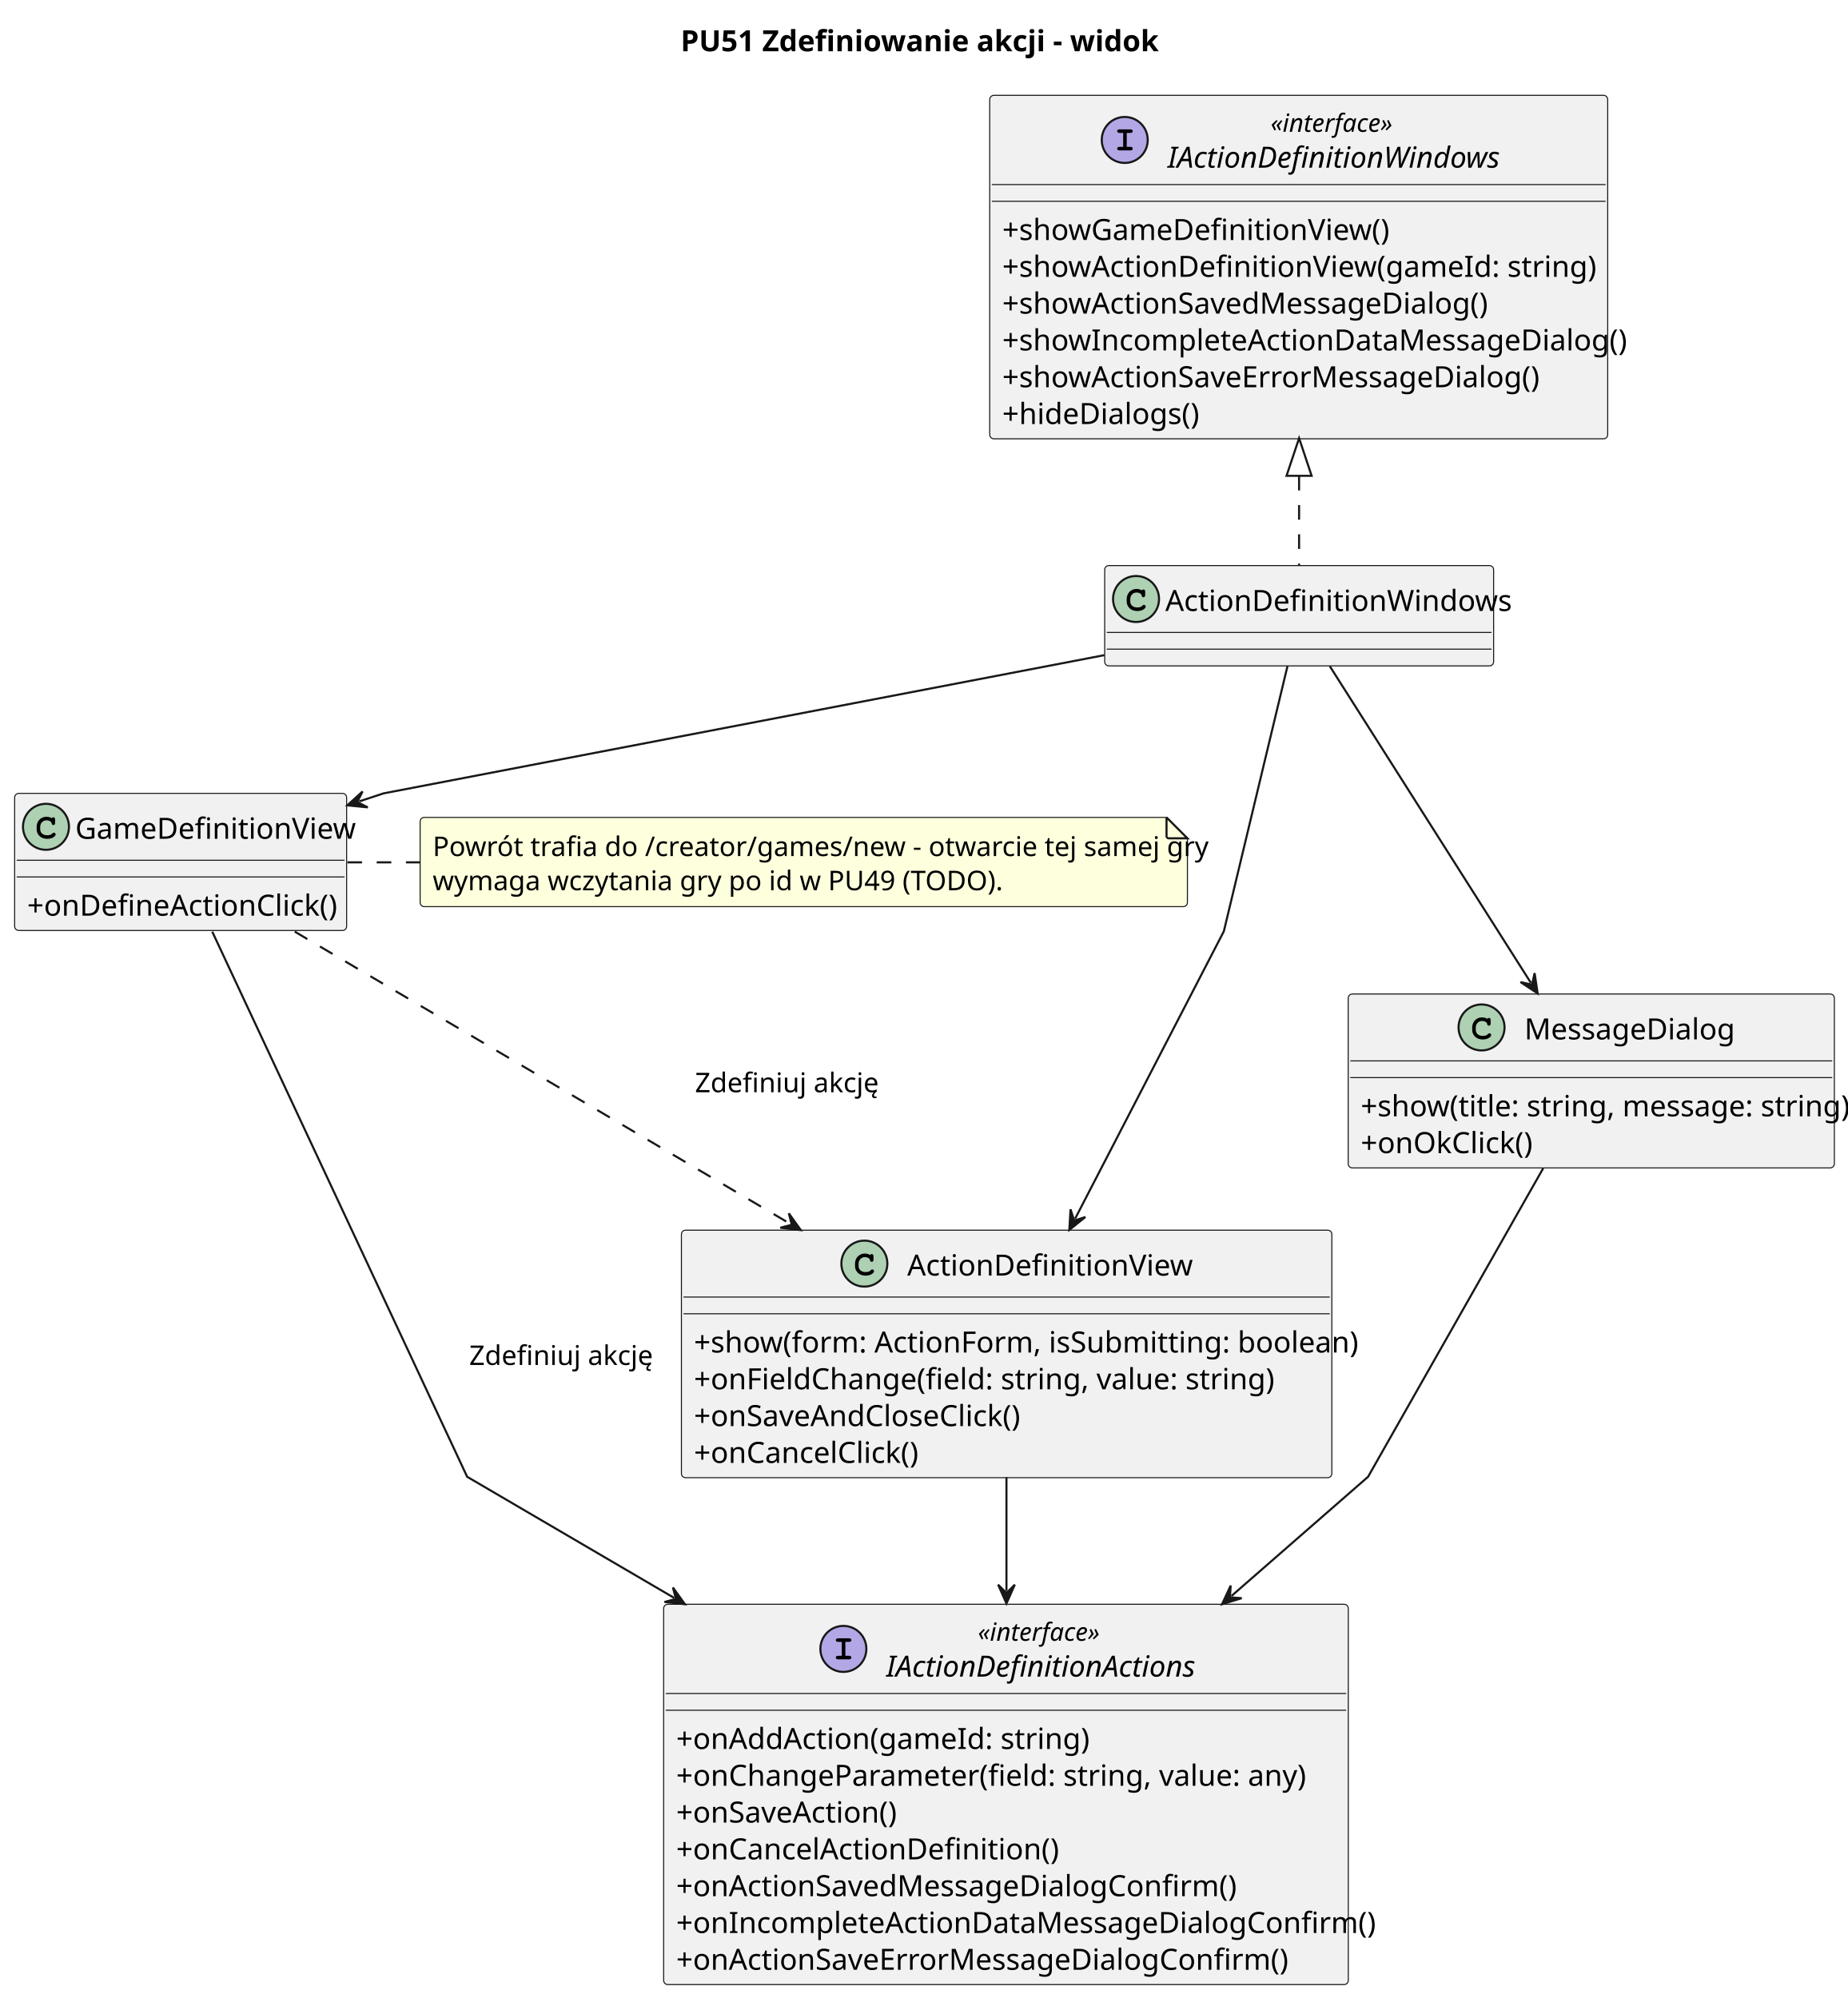
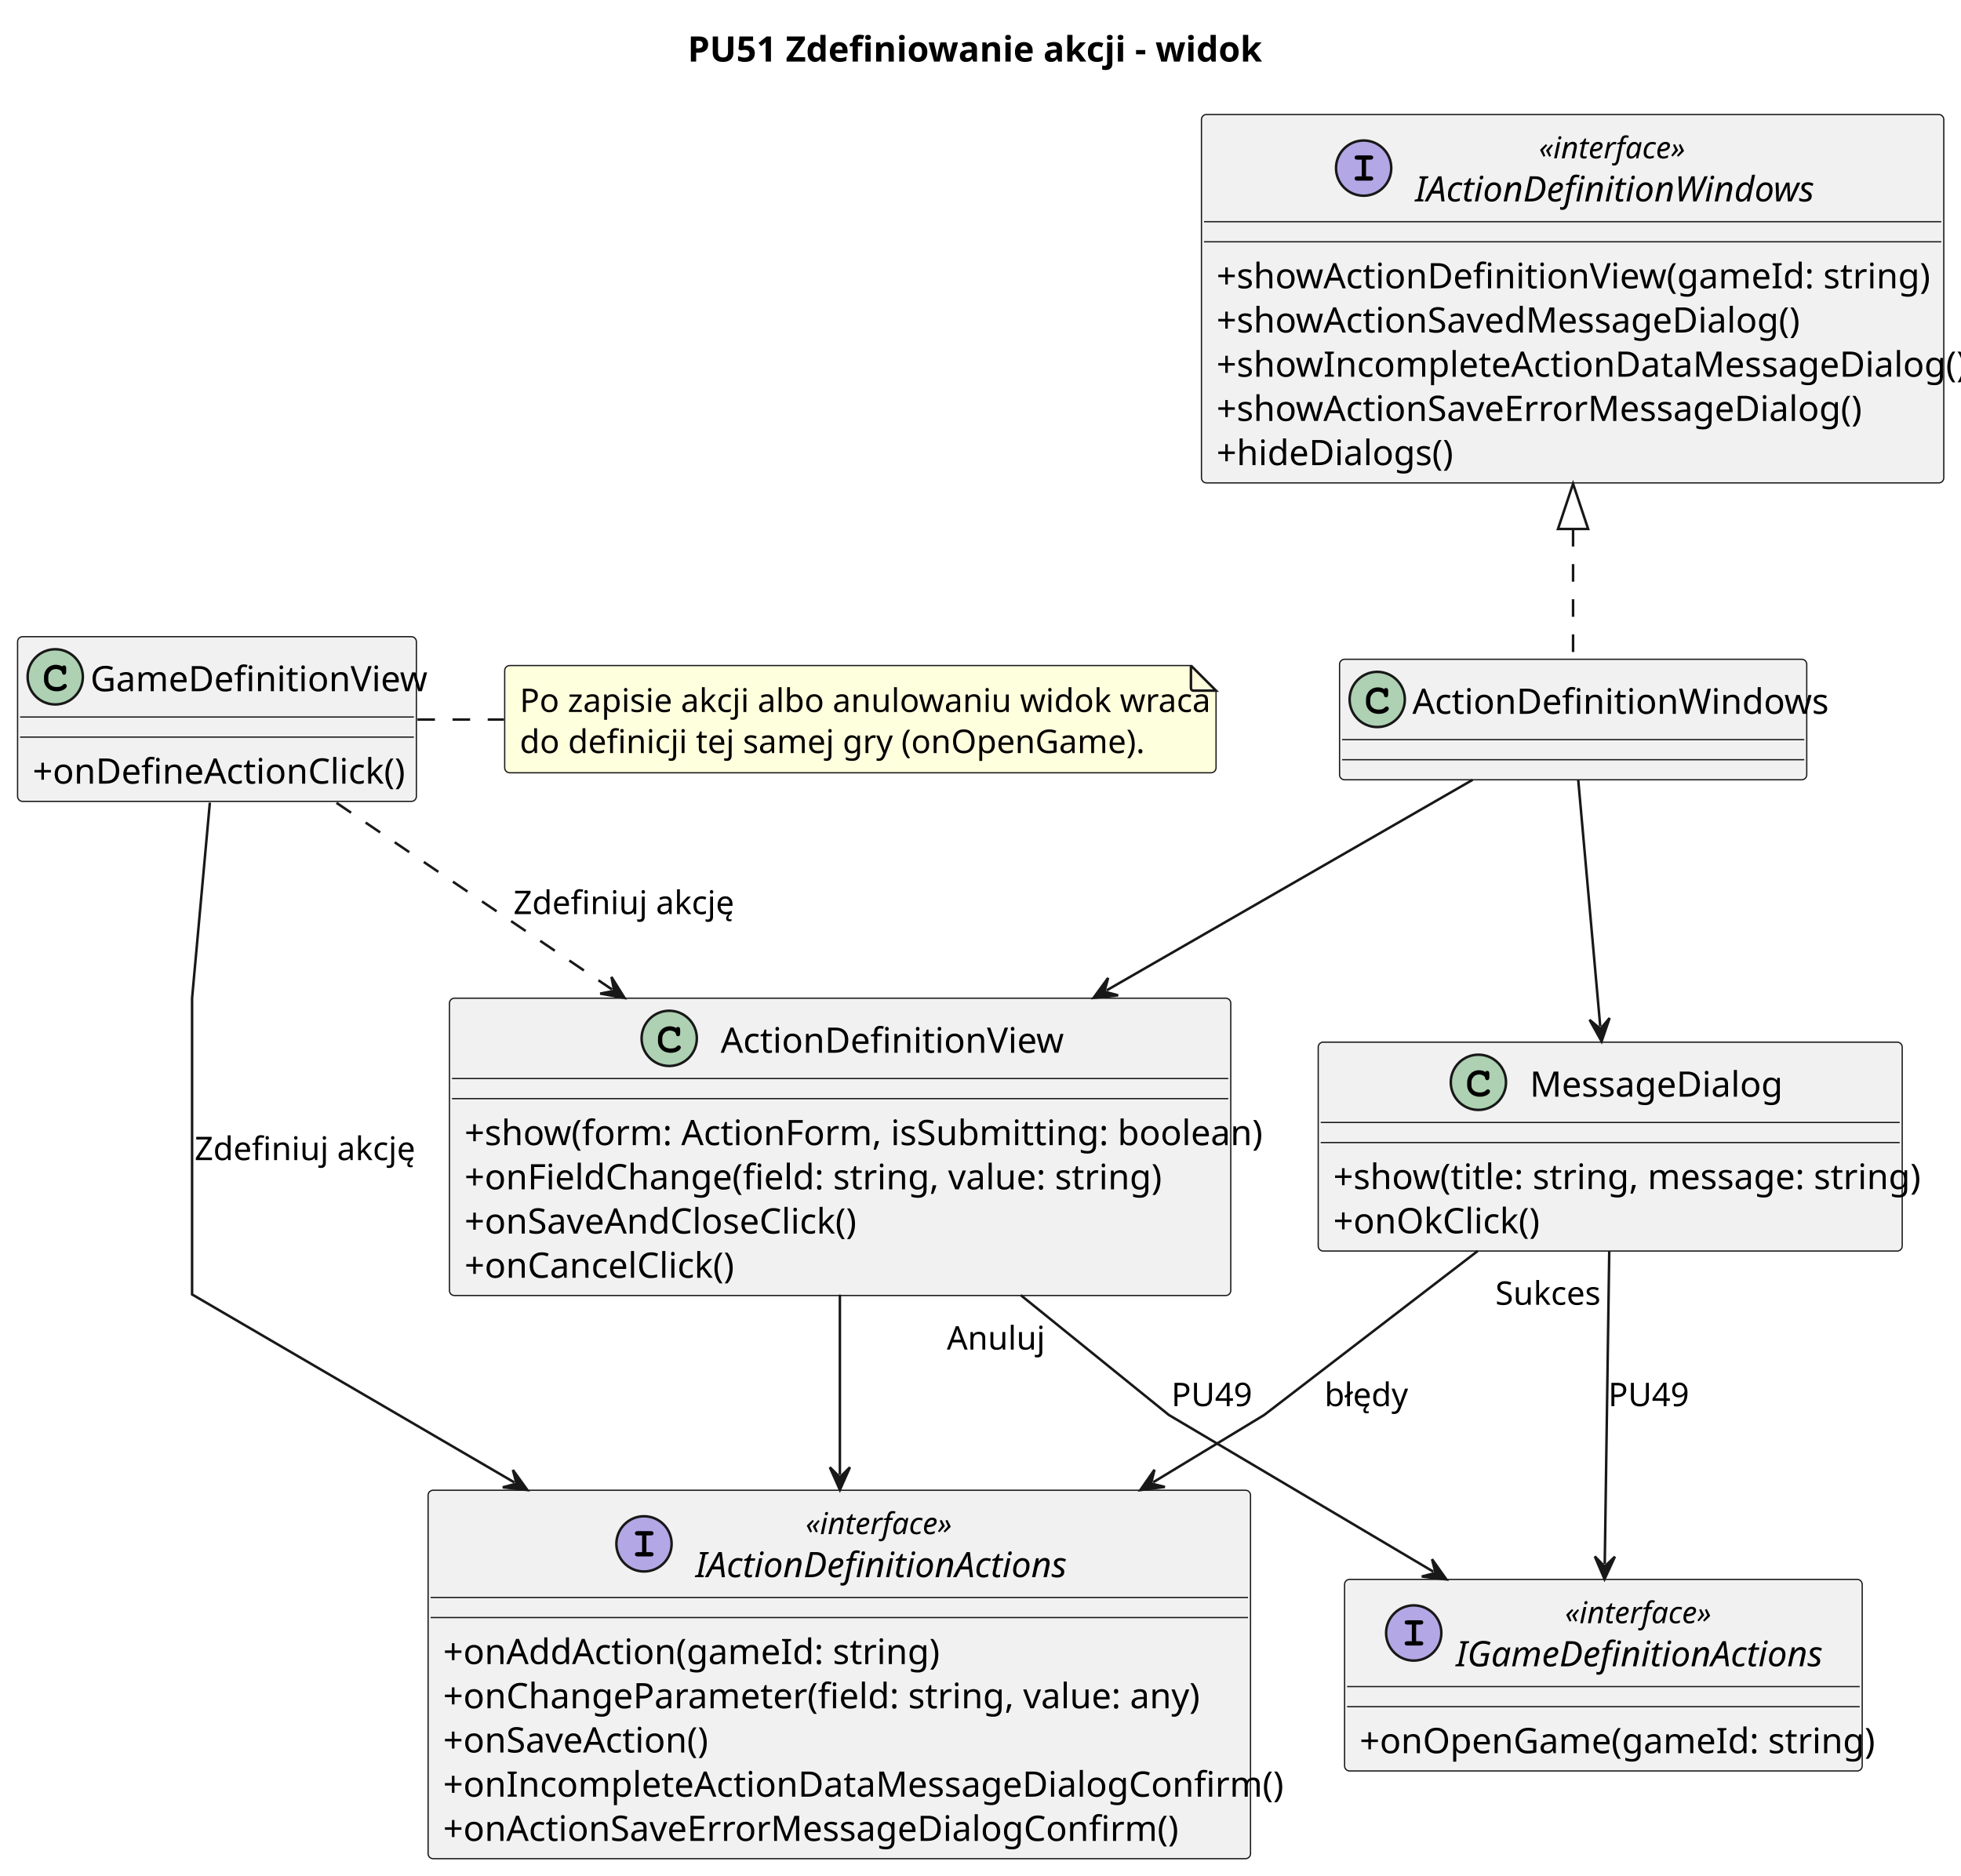
- <svg xmlns="http://www.w3.org/2000/svg" contentStyleType="text/css" data-diagram-type="CLASS" height="956px" preserveAspectRatio="none" style="width:884px;height:956px;background:#FFFFFF;" version="1.1" viewBox="0 0 884 956" width="884px" zoomAndPan="magnify">
+ <svg xmlns="http://www.w3.org/2000/svg" contentStyleType="text/css" data-diagram-type="CLASS" height="747px" preserveAspectRatio="none" style="width:781px;height:747px;background:#FFFFFF;" version="1.1" viewBox="0 0 781 747" width="781px" zoomAndPan="magnify">
  <defs />
  <g>
    <g class="title" data-source-line="10">
-       <text fill="#000000" font-family="sans-serif" font-size="14" font-weight="bold" lengthAdjust="spacing" textLength="219.386" x="325.598" y="24.533">PU51 Zdefiniowanie akcji - widok</text>
+       <text fill="#000000" font-family="sans-serif" font-size="14" font-weight="bold" lengthAdjust="spacing" textLength="219.386" x="273.879" y="24.533">PU51 Zdefiniowanie akcji - widok</text>
    </g>
    <g class="entity" data-qualified-name="GameDefinitionView" data-source-line="12" id="ent0002">
-       <rect fill="#F1F1F1" height="65.609" rx="2" ry="2" style="stroke:#181818;stroke-width:0.5;" width="158.834" x="7" y="379.609" />
-       <ellipse cx="22" cy="395.609" fill="#ADD1B2" rx="11" ry="11" style="stroke:#181818;stroke-width:1;" />
-       <path d="M24.766,391.484 Q24.922,391.266 25.109,391.156 Q25.297,391.047 25.516,391.047 Q25.891,391.047 26.125,391.312 Q26.359,391.562 26.359,392.172 L26.359,393.625 Q26.359,394.234 26.125,394.5 Q25.891,394.766 25.516,394.766 Q25.172,394.766 24.969,394.562 Q24.766,394.375 24.656,393.859 Q24.609,393.5 24.422,393.312 Q24.094,392.938 23.484,392.719 Q22.875,392.5 22.25,392.5 Q21.484,392.5 20.844,392.828 Q20.219,393.156 19.719,393.906 Q19.234,394.656 19.234,395.688 L19.234,396.781 Q19.234,398.016 20.125,398.844 Q21.016,399.656 22.609,399.656 Q23.547,399.656 24.203,399.406 Q24.594,399.25 25.016,398.812 Q25.281,398.547 25.422,398.469 Q25.578,398.391 25.781,398.391 Q26.109,398.391 26.359,398.656 Q26.625,398.906 26.625,399.25 Q26.625,399.594 26.281,400 Q25.781,400.578 24.984,400.906 Q23.906,401.359 22.609,401.359 Q21.094,401.359 19.891,400.734 Q18.906,400.234 18.219,399.172 Q17.531,398.094 17.531,396.812 L17.531,395.656 Q17.531,394.328 18.141,393.188 Q18.766,392.031 19.859,391.422 Q20.953,390.797 22.188,390.797 Q22.922,390.797 23.562,390.969 Q24.219,391.125 24.766,391.484 Z " fill="#000000" />
-       <text fill="#000000" font-family="sans-serif" font-size="14" lengthAdjust="spacing" textLength="126.834" x="36" y="401.338">GameDefinitionView</text>
-       <line style="stroke:#181818;stroke-width:0.5;" x1="8" x2="164.834" y1="411.609" y2="411.609" />
-       <line style="stroke:#181818;stroke-width:0.5;" x1="8" x2="164.834" y1="419.609" y2="419.609" />
-       <text fill="#000000" font-family="sans-serif" font-size="14" lengthAdjust="spacing" textLength="142.782" x="13" y="438.143">+onDefineActionClick()</text>
+       <rect fill="#F1F1F1" height="65.609" rx="2" ry="2" style="stroke:#181818;stroke-width:0.5;" width="158.834" x="7" y="253.609" />
+       <ellipse cx="22" cy="269.609" fill="#ADD1B2" rx="11" ry="11" style="stroke:#181818;stroke-width:1;" />
+       <path d="M24.766,265.484 Q24.922,265.266 25.109,265.156 Q25.297,265.047 25.516,265.047 Q25.891,265.047 26.125,265.312 Q26.359,265.562 26.359,266.172 L26.359,267.625 Q26.359,268.234 26.125,268.5 Q25.891,268.766 25.516,268.766 Q25.172,268.766 24.969,268.562 Q24.766,268.375 24.656,267.859 Q24.609,267.5 24.422,267.312 Q24.094,266.938 23.484,266.719 Q22.875,266.5 22.25,266.5 Q21.484,266.5 20.844,266.828 Q20.219,267.156 19.719,267.906 Q19.234,268.656 19.234,269.688 L19.234,270.781 Q19.234,272.016 20.125,272.844 Q21.016,273.656 22.609,273.656 Q23.547,273.656 24.203,273.406 Q24.594,273.25 25.016,272.812 Q25.281,272.547 25.422,272.469 Q25.578,272.391 25.781,272.391 Q26.109,272.391 26.359,272.656 Q26.625,272.906 26.625,273.25 Q26.625,273.594 26.281,274 Q25.781,274.578 24.984,274.906 Q23.906,275.359 22.609,275.359 Q21.094,275.359 19.891,274.734 Q18.906,274.234 18.219,273.172 Q17.531,272.094 17.531,270.812 L17.531,269.656 Q17.531,268.328 18.141,267.188 Q18.766,266.031 19.859,265.422 Q20.953,264.797 22.188,264.797 Q22.922,264.797 23.562,264.969 Q24.219,265.125 24.766,265.484 Z " fill="#000000" />
+       <text fill="#000000" font-family="sans-serif" font-size="14" lengthAdjust="spacing" textLength="126.834" x="36" y="275.338">GameDefinitionView</text>
+       <line style="stroke:#181818;stroke-width:0.5;" x1="8" x2="164.834" y1="285.609" y2="285.609" />
+       <line style="stroke:#181818;stroke-width:0.5;" x1="8" x2="164.834" y1="293.609" y2="293.609" />
+       <text fill="#000000" font-family="sans-serif" font-size="14" lengthAdjust="spacing" textLength="142.782" x="13" y="312.143">+onDefineActionClick()</text>
    </g>
    <g class="entity" data-qualified-name="ActionDefinitionView" data-source-line="16" id="ent0003">
-       <rect fill="#F1F1F1" height="118.438" rx="2" ry="2" style="stroke:#181818;stroke-width:0.5;" width="311.175" x="326" y="588.609" />
-       <ellipse cx="413.527" cy="604.609" fill="#ADD1B2" rx="11" ry="11" style="stroke:#181818;stroke-width:1;" />
-       <path d="M416.293,600.484 Q416.449,600.266 416.637,600.156 Q416.824,600.047 417.043,600.047 Q417.418,600.047 417.652,600.312 Q417.887,600.562 417.887,601.172 L417.887,602.625 Q417.887,603.234 417.652,603.5 Q417.418,603.766 417.043,603.766 Q416.699,603.766 416.496,603.562 Q416.293,603.375 416.184,602.859 Q416.137,602.5 415.949,602.312 Q415.621,601.938 415.012,601.719 Q414.402,601.5 413.777,601.5 Q413.012,601.5 412.371,601.828 Q411.746,602.156 411.246,602.906 Q410.762,603.656 410.762,604.688 L410.762,605.781 Q410.762,607.016 411.652,607.844 Q412.543,608.656 414.137,608.656 Q415.074,608.656 415.731,608.406 Q416.121,608.25 416.543,607.812 Q416.809,607.547 416.949,607.469 Q417.106,607.391 417.309,607.391 Q417.637,607.391 417.887,607.656 Q418.152,607.906 418.152,608.25 Q418.152,608.594 417.809,609 Q417.309,609.578 416.512,609.906 Q415.434,610.359 414.137,610.359 Q412.621,610.359 411.418,609.734 Q410.434,609.234 409.746,608.172 Q409.059,607.094 409.059,605.812 L409.059,604.656 Q409.059,603.328 409.668,602.188 Q410.293,601.031 411.387,600.422 Q412.481,599.797 413.715,599.797 Q414.449,599.797 415.09,599.969 Q415.746,600.125 416.293,600.484 Z " fill="#000000" />
-       <text fill="#000000" font-family="sans-serif" font-size="14" lengthAdjust="spacing" textLength="127.62" x="434.027" y="610.338">ActionDefinitionView</text>
-       <line style="stroke:#181818;stroke-width:0.5;" x1="327" x2="636.175" y1="620.609" y2="620.609" />
-       <line style="stroke:#181818;stroke-width:0.5;" x1="327" x2="636.175" y1="628.609" y2="628.609" />
-       <text fill="#000000" font-family="sans-serif" font-size="14" lengthAdjust="spacing" textLength="299.175" x="332" y="647.143">+show(form: ActionForm, isSubmitting: boolean)</text>
-       <text fill="#000000" font-family="sans-serif" font-size="14" lengthAdjust="spacing" textLength="263.416" x="332" y="664.752">+onFieldChange(field: string, value: string)</text>
-       <text fill="#000000" font-family="sans-serif" font-size="14" lengthAdjust="spacing" textLength="156.017" x="332" y="682.361">+onSaveAndCloseClick()</text>
-       <text fill="#000000" font-family="sans-serif" font-size="14" lengthAdjust="spacing" textLength="106.982" x="332" y="699.971">+onCancelClick()</text>
+       <rect fill="#F1F1F1" height="118.438" rx="2" ry="2" style="stroke:#181818;stroke-width:0.5;" width="311.175" x="179" y="397.609" />
+       <ellipse cx="266.527" cy="413.609" fill="#ADD1B2" rx="11" ry="11" style="stroke:#181818;stroke-width:1;" />
+       <path d="M269.293,409.484 Q269.449,409.266 269.637,409.156 Q269.824,409.047 270.043,409.047 Q270.418,409.047 270.652,409.312 Q270.887,409.562 270.887,410.172 L270.887,411.625 Q270.887,412.234 270.652,412.5 Q270.418,412.766 270.043,412.766 Q269.699,412.766 269.496,412.562 Q269.293,412.375 269.184,411.859 Q269.137,411.5 268.949,411.312 Q268.621,410.938 268.012,410.719 Q267.402,410.5 266.777,410.5 Q266.012,410.5 265.371,410.828 Q264.746,411.156 264.246,411.906 Q263.762,412.656 263.762,413.688 L263.762,414.781 Q263.762,416.016 264.652,416.844 Q265.543,417.656 267.137,417.656 Q268.074,417.656 268.731,417.406 Q269.121,417.25 269.543,416.812 Q269.809,416.547 269.949,416.469 Q270.106,416.391 270.309,416.391 Q270.637,416.391 270.887,416.656 Q271.152,416.906 271.152,417.25 Q271.152,417.594 270.809,418 Q270.309,418.578 269.512,418.906 Q268.434,419.359 267.137,419.359 Q265.621,419.359 264.418,418.734 Q263.434,418.234 262.746,417.172 Q262.059,416.094 262.059,414.812 L262.059,413.656 Q262.059,412.328 262.668,411.188 Q263.293,410.031 264.387,409.422 Q265.481,408.797 266.715,408.797 Q267.449,408.797 268.09,408.969 Q268.746,409.125 269.293,409.484 Z " fill="#000000" />
+       <text fill="#000000" font-family="sans-serif" font-size="14" lengthAdjust="spacing" textLength="127.62" x="287.027" y="419.338">ActionDefinitionView</text>
+       <line style="stroke:#181818;stroke-width:0.5;" x1="180" x2="489.175" y1="429.609" y2="429.609" />
+       <line style="stroke:#181818;stroke-width:0.5;" x1="180" x2="489.175" y1="437.609" y2="437.609" />
+       <text fill="#000000" font-family="sans-serif" font-size="14" lengthAdjust="spacing" textLength="299.175" x="185" y="456.143">+show(form: ActionForm, isSubmitting: boolean)</text>
+       <text fill="#000000" font-family="sans-serif" font-size="14" lengthAdjust="spacing" textLength="263.416" x="185" y="473.752">+onFieldChange(field: string, value: string)</text>
+       <text fill="#000000" font-family="sans-serif" font-size="14" lengthAdjust="spacing" textLength="156.017" x="185" y="491.361">+onSaveAndCloseClick()</text>
+       <text fill="#000000" font-family="sans-serif" font-size="14" lengthAdjust="spacing" textLength="106.982" x="185" y="508.971">+onCancelClick()</text>
    </g>
    <g class="entity" data-qualified-name="MessageDialog" data-source-line="23" id="ent0004">
-       <rect fill="#F1F1F1" height="83.219" rx="2" ry="2" style="stroke:#181818;stroke-width:0.5;" width="232.582" x="645" y="475.609" />
-       <ellipse cx="708.793" cy="491.609" fill="#ADD1B2" rx="11" ry="11" style="stroke:#181818;stroke-width:1;" />
-       <path d="M711.559,487.484 Q711.715,487.266 711.902,487.156 Q712.09,487.047 712.309,487.047 Q712.684,487.047 712.918,487.312 Q713.152,487.562 713.152,488.172 L713.152,489.625 Q713.152,490.234 712.918,490.5 Q712.684,490.766 712.309,490.766 Q711.965,490.766 711.762,490.562 Q711.559,490.375 711.449,489.859 Q711.402,489.5 711.215,489.312 Q710.887,488.938 710.277,488.719 Q709.668,488.5 709.043,488.5 Q708.277,488.5 707.637,488.828 Q707.012,489.156 706.512,489.906 Q706.027,490.656 706.027,491.688 L706.027,492.781 Q706.027,494.016 706.918,494.844 Q707.809,495.656 709.402,495.656 Q710.34,495.656 710.996,495.406 Q711.387,495.25 711.809,494.812 Q712.074,494.547 712.215,494.469 Q712.371,494.391 712.574,494.391 Q712.902,494.391 713.152,494.656 Q713.418,494.906 713.418,495.25 Q713.418,495.594 713.074,496 Q712.574,496.578 711.777,496.906 Q710.699,497.359 709.402,497.359 Q707.887,497.359 706.684,496.734 Q705.699,496.234 705.012,495.172 Q704.324,494.094 704.324,492.812 L704.324,491.656 Q704.324,490.328 704.934,489.188 Q705.559,488.031 706.652,487.422 Q707.746,486.797 708.981,486.797 Q709.715,486.797 710.356,486.969 Q711.012,487.125 711.559,487.484 Z " fill="#000000" />
-       <text fill="#000000" font-family="sans-serif" font-size="14" lengthAdjust="spacing" textLength="96.496" x="729.293" y="497.338">MessageDialog</text>
-       <line style="stroke:#181818;stroke-width:0.5;" x1="646" x2="876.582" y1="507.609" y2="507.609" />
-       <line style="stroke:#181818;stroke-width:0.5;" x1="646" x2="876.582" y1="515.609" y2="515.609" />
-       <text fill="#000000" font-family="sans-serif" font-size="14" lengthAdjust="spacing" textLength="220.582" x="651" y="534.143">+show(title: string, message: string)</text>
-       <text fill="#000000" font-family="sans-serif" font-size="14" lengthAdjust="spacing" textLength="81.293" x="651" y="551.752">+onOkClick()</text>
+       <rect fill="#F1F1F1" height="83.219" rx="2" ry="2" style="stroke:#181818;stroke-width:0.5;" width="232.582" x="525" y="415.109" />
+       <ellipse cx="588.793" cy="431.109" fill="#ADD1B2" rx="11" ry="11" style="stroke:#181818;stroke-width:1;" />
+       <path d="M591.559,426.984 Q591.715,426.766 591.902,426.656 Q592.09,426.547 592.309,426.547 Q592.684,426.547 592.918,426.812 Q593.152,427.062 593.152,427.672 L593.152,429.125 Q593.152,429.734 592.918,430 Q592.684,430.266 592.309,430.266 Q591.965,430.266 591.762,430.062 Q591.559,429.875 591.449,429.359 Q591.402,429 591.215,428.812 Q590.887,428.438 590.277,428.219 Q589.668,428 589.043,428 Q588.277,428 587.637,428.328 Q587.012,428.656 586.512,429.406 Q586.027,430.156 586.027,431.188 L586.027,432.281 Q586.027,433.516 586.918,434.344 Q587.809,435.156 589.402,435.156 Q590.34,435.156 590.996,434.906 Q591.387,434.75 591.809,434.312 Q592.074,434.047 592.215,433.969 Q592.371,433.891 592.574,433.891 Q592.902,433.891 593.152,434.156 Q593.418,434.406 593.418,434.75 Q593.418,435.094 593.074,435.5 Q592.574,436.078 591.777,436.406 Q590.699,436.859 589.402,436.859 Q587.887,436.859 586.684,436.234 Q585.699,435.734 585.012,434.672 Q584.324,433.594 584.324,432.312 L584.324,431.156 Q584.324,429.828 584.934,428.688 Q585.559,427.531 586.652,426.922 Q587.746,426.297 588.981,426.297 Q589.715,426.297 590.356,426.469 Q591.012,426.625 591.559,426.984 Z " fill="#000000" />
+       <text fill="#000000" font-family="sans-serif" font-size="14" lengthAdjust="spacing" textLength="96.496" x="609.293" y="436.838">MessageDialog</text>
+       <line style="stroke:#181818;stroke-width:0.5;" x1="526" x2="756.582" y1="447.109" y2="447.109" />
+       <line style="stroke:#181818;stroke-width:0.5;" x1="526" x2="756.582" y1="455.109" y2="455.109" />
+       <text fill="#000000" font-family="sans-serif" font-size="14" lengthAdjust="spacing" textLength="220.582" x="531" y="473.643">+show(title: string, message: string)</text>
+       <text fill="#000000" font-family="sans-serif" font-size="14" lengthAdjust="spacing" textLength="81.293" x="531" y="491.252">+onOkClick()</text>
    </g>
    <g class="entity" data-qualified-name="IActionDefinitionActions" data-source-line="28" id="ent0005">
-       <rect fill="#F1F1F1" height="181.969" rx="2" ry="2" style="stroke:#181818;stroke-width:0.5;" width="327.54" x="317.5" y="767.609" />
-       <ellipse cx="403.482" cy="788.961" fill="#B4A7E5" rx="11" ry="11" style="stroke:#181818;stroke-width:1;" />
-       <path d="M404.435,785.602 L404.435,792.258 L406.154,792.258 Q406.764,792.258 407.029,792.492 Q407.295,792.727 407.295,793.117 Q407.295,793.492 407.029,793.727 Q406.764,793.961 406.154,793.961 L401.014,793.961 Q400.404,793.961 400.139,793.727 Q399.873,793.492 399.873,793.102 Q399.873,792.727 400.139,792.492 Q400.404,792.258 401.014,792.258 L402.732,792.258 L402.732,785.602 L401.014,785.602 Q400.404,785.602 400.139,785.367 Q399.873,785.133 399.873,784.742 Q399.873,784.367 400.139,784.133 Q400.404,783.898 401.014,783.898 L406.154,783.898 Q406.764,783.898 407.029,784.133 Q407.295,784.367 407.295,784.742 Q407.295,785.133 407.029,785.367 Q406.764,785.602 406.154,785.602 L404.435,785.602 Z " fill="#000000" />
-       <text fill="#000000" font-family="sans-serif" font-size="12" font-style="italic" lengthAdjust="spacing" textLength="59.373" x="467.834" y="785.066">«interface»</text>
-       <text fill="#000000" font-family="sans-serif" font-size="14" font-style="italic" lengthAdjust="spacing" textLength="147.075" x="423.982" y="802.236">IActionDefinitionActions</text>
-       <line style="stroke:#181818;stroke-width:0.5;" x1="318.5" x2="644.04" y1="810.312" y2="810.312" />
-       <line style="stroke:#181818;stroke-width:0.5;" x1="318.5" x2="644.04" y1="818.312" y2="818.312" />
-       <text fill="#000000" font-family="sans-serif" font-size="14" lengthAdjust="spacing" textLength="185.602" x="323.5" y="836.846">+onAddAction(gameId: string)</text>
-       <text fill="#000000" font-family="sans-serif" font-size="14" lengthAdjust="spacing" textLength="286.768" x="323.5" y="854.455">+onChangeParameter(field: string, value: any)</text>
-       <text fill="#000000" font-family="sans-serif" font-size="14" lengthAdjust="spacing" textLength="103.893" x="323.5" y="872.064">+onSaveAction()</text>
-       <text fill="#000000" font-family="sans-serif" font-size="14" lengthAdjust="spacing" textLength="173.927" x="323.5" y="889.674">+onCancelActionDefinition()</text>
-       <text fill="#000000" font-family="sans-serif" font-size="14" lengthAdjust="spacing" textLength="257.182" x="323.5" y="907.283">+onActionSavedMessageDialogConfirm()</text>
-       <text fill="#000000" font-family="sans-serif" font-size="14" lengthAdjust="spacing" textLength="315.54" x="323.5" y="924.893">+onIncompleteActionDataMessageDialogConfirm()</text>
-       <text fill="#000000" font-family="sans-serif" font-size="14" lengthAdjust="spacing" textLength="280.506" x="323.5" y="942.502">+onActionSaveErrorMessageDialogConfirm()</text>
+       <rect fill="#F1F1F1" height="146.75" rx="2" ry="2" style="stroke:#181818;stroke-width:0.5;" width="327.54" x="170.5" y="593.609" />
+       <ellipse cx="256.482" cy="614.961" fill="#B4A7E5" rx="11" ry="11" style="stroke:#181818;stroke-width:1;" />
+       <path d="M257.435,611.602 L257.435,618.258 L259.154,618.258 Q259.764,618.258 260.029,618.492 Q260.295,618.727 260.295,619.117 Q260.295,619.492 260.029,619.727 Q259.764,619.961 259.154,619.961 L254.014,619.961 Q253.404,619.961 253.139,619.727 Q252.873,619.492 252.873,619.102 Q252.873,618.727 253.139,618.492 Q253.404,618.258 254.014,618.258 L255.732,618.258 L255.732,611.602 L254.014,611.602 Q253.404,611.602 253.139,611.367 Q252.873,611.133 252.873,610.742 Q252.873,610.367 253.139,610.133 Q253.404,609.898 254.014,609.898 L259.154,609.898 Q259.764,609.898 260.029,610.133 Q260.295,610.367 260.295,610.742 Q260.295,611.133 260.029,611.367 Q259.764,611.602 259.154,611.602 L257.435,611.602 Z " fill="#000000" />
+       <text fill="#000000" font-family="sans-serif" font-size="12" font-style="italic" lengthAdjust="spacing" textLength="59.373" x="320.834" y="611.066">«interface»</text>
+       <text fill="#000000" font-family="sans-serif" font-size="14" font-style="italic" lengthAdjust="spacing" textLength="147.075" x="276.982" y="628.236">IActionDefinitionActions</text>
+       <line style="stroke:#181818;stroke-width:0.5;" x1="171.5" x2="497.04" y1="636.312" y2="636.312" />
+       <line style="stroke:#181818;stroke-width:0.5;" x1="171.5" x2="497.04" y1="644.312" y2="644.312" />
+       <text fill="#000000" font-family="sans-serif" font-size="14" lengthAdjust="spacing" textLength="185.602" x="176.5" y="662.846">+onAddAction(gameId: string)</text>
+       <text fill="#000000" font-family="sans-serif" font-size="14" lengthAdjust="spacing" textLength="286.768" x="176.5" y="680.455">+onChangeParameter(field: string, value: any)</text>
+       <text fill="#000000" font-family="sans-serif" font-size="14" lengthAdjust="spacing" textLength="103.893" x="176.5" y="698.064">+onSaveAction()</text>
+       <text fill="#000000" font-family="sans-serif" font-size="14" lengthAdjust="spacing" textLength="315.54" x="176.5" y="715.674">+onIncompleteActionDataMessageDialogConfirm()</text>
+       <text fill="#000000" font-family="sans-serif" font-size="14" lengthAdjust="spacing" textLength="280.506" x="176.5" y="733.283">+onActionSaveErrorMessageDialogConfirm()</text>
    </g>
-     <g class="entity" data-qualified-name="IActionDefinitionWindows" data-source-line="38" id="ent0006">
-       <rect fill="#F1F1F1" height="164.359" rx="2" ry="2" style="stroke:#181818;stroke-width:0.5;" width="295.644" x="473.5" y="45.609" />
-       <ellipse cx="538.093" cy="66.961" fill="#B4A7E5" rx="11" ry="11" style="stroke:#181818;stroke-width:1;" />
-       <path d="M539.046,63.602 L539.046,70.258 L540.765,70.258 Q541.374,70.258 541.64,70.492 Q541.905,70.727 541.905,71.117 Q541.905,71.492 541.64,71.727 Q541.374,71.961 540.765,71.961 L535.624,71.961 Q535.015,71.961 534.749,71.727 Q534.483,71.492 534.483,71.102 Q534.483,70.727 534.749,70.492 Q535.015,70.258 535.624,70.258 L537.343,70.258 L537.343,63.602 L535.624,63.602 Q535.015,63.602 534.749,63.367 Q534.483,63.133 534.483,62.742 Q534.483,62.367 534.749,62.133 Q535.015,61.898 535.624,61.898 L540.765,61.898 Q541.374,61.898 541.64,62.133 Q541.905,62.367 541.905,62.742 Q541.905,63.133 541.64,63.367 Q541.374,63.602 540.765,63.602 L539.046,63.602 Z " fill="#000000" />
-       <text fill="#000000" font-family="sans-serif" font-size="12" font-style="italic" lengthAdjust="spacing" textLength="59.373" x="607.885" y="63.066">«interface»</text>
-       <text fill="#000000" font-family="sans-serif" font-size="14" font-style="italic" lengthAdjust="spacing" textLength="157.958" x="558.593" y="80.236">IActionDefinitionWindows</text>
-       <line style="stroke:#181818;stroke-width:0.5;" x1="474.5" x2="768.144" y1="88.312" y2="88.312" />
-       <line style="stroke:#181818;stroke-width:0.5;" x1="474.5" x2="768.144" y1="96.312" y2="96.312" />
-       <text fill="#000000" font-family="sans-serif" font-size="14" lengthAdjust="spacing" textLength="177.017" x="479.5" y="114.846">+showGameDefinitionView()</text>
-       <text fill="#000000" font-family="sans-serif" font-size="14" lengthAdjust="spacing" textLength="266.513" x="479.5" y="132.455">+showActionDefinitionView(gameId: string)</text>
-       <text fill="#000000" font-family="sans-serif" font-size="14" lengthAdjust="spacing" textLength="225.285" x="479.5" y="150.065">+showActionSavedMessageDialog()</text>
-       <text fill="#000000" font-family="sans-serif" font-size="14" lengthAdjust="spacing" textLength="283.644" x="479.5" y="167.674">+showIncompleteActionDataMessageDialog()</text>
-       <text fill="#000000" font-family="sans-serif" font-size="14" lengthAdjust="spacing" textLength="248.609" x="479.5" y="185.283">+showActionSaveErrorMessageDialog()</text>
-       <text fill="#000000" font-family="sans-serif" font-size="14" lengthAdjust="spacing" textLength="90.658" x="479.5" y="202.893">+hideDialogs()</text>
+     <g class="entity" data-qualified-name="IActionDefinitionWindows" data-source-line="36" id="ent0006">
+       <rect fill="#F1F1F1" height="146.75" rx="2" ry="2" style="stroke:#181818;stroke-width:0.5;" width="295.644" x="478.5" y="45.609" />
+       <ellipse cx="543.093" cy="66.961" fill="#B4A7E5" rx="11" ry="11" style="stroke:#181818;stroke-width:1;" />
+       <path d="M544.046,63.602 L544.046,70.258 L545.765,70.258 Q546.374,70.258 546.64,70.492 Q546.905,70.727 546.905,71.117 Q546.905,71.492 546.64,71.727 Q546.374,71.961 545.765,71.961 L540.624,71.961 Q540.015,71.961 539.749,71.727 Q539.483,71.492 539.483,71.102 Q539.483,70.727 539.749,70.492 Q540.015,70.258 540.624,70.258 L542.343,70.258 L542.343,63.602 L540.624,63.602 Q540.015,63.602 539.749,63.367 Q539.483,63.133 539.483,62.742 Q539.483,62.367 539.749,62.133 Q540.015,61.898 540.624,61.898 L545.765,61.898 Q546.374,61.898 546.64,62.133 Q546.905,62.367 546.905,62.742 Q546.905,63.133 546.64,63.367 Q546.374,63.602 545.765,63.602 L544.046,63.602 Z " fill="#000000" />
+       <text fill="#000000" font-family="sans-serif" font-size="12" font-style="italic" lengthAdjust="spacing" textLength="59.373" x="612.885" y="63.066">«interface»</text>
+       <text fill="#000000" font-family="sans-serif" font-size="14" font-style="italic" lengthAdjust="spacing" textLength="157.958" x="563.593" y="80.236">IActionDefinitionWindows</text>
+       <line style="stroke:#181818;stroke-width:0.5;" x1="479.5" x2="773.144" y1="88.312" y2="88.312" />
+       <line style="stroke:#181818;stroke-width:0.5;" x1="479.5" x2="773.144" y1="96.312" y2="96.312" />
+       <text fill="#000000" font-family="sans-serif" font-size="14" lengthAdjust="spacing" textLength="266.513" x="484.5" y="114.846">+showActionDefinitionView(gameId: string)</text>
+       <text fill="#000000" font-family="sans-serif" font-size="14" lengthAdjust="spacing" textLength="225.285" x="484.5" y="132.455">+showActionSavedMessageDialog()</text>
+       <text fill="#000000" font-family="sans-serif" font-size="14" lengthAdjust="spacing" textLength="283.644" x="484.5" y="150.065">+showIncompleteActionDataMessageDialog()</text>
+       <text fill="#000000" font-family="sans-serif" font-size="14" lengthAdjust="spacing" textLength="248.609" x="484.5" y="167.674">+showActionSaveErrorMessageDialog()</text>
+       <text fill="#000000" font-family="sans-serif" font-size="14" lengthAdjust="spacing" textLength="90.658" x="484.5" y="185.283">+hideDialogs()</text>
    </g>
-     <g class="entity" data-qualified-name="ActionDefinitionWindows" data-source-line="47" id="ent0007">
-       <rect fill="#F1F1F1" height="48" rx="2" ry="2" style="stroke:#181818;stroke-width:0.5;" width="186.068" x="528.5" y="270.609" />
-       <ellipse cx="543.5" cy="286.609" fill="#ADD1B2" rx="11" ry="11" style="stroke:#181818;stroke-width:1;" />
-       <path d="M546.266,282.484 Q546.422,282.266 546.609,282.156 Q546.797,282.047 547.016,282.047 Q547.391,282.047 547.625,282.312 Q547.859,282.562 547.859,283.172 L547.859,284.625 Q547.859,285.234 547.625,285.5 Q547.391,285.766 547.016,285.766 Q546.672,285.766 546.469,285.562 Q546.266,285.375 546.156,284.859 Q546.109,284.5 545.922,284.312 Q545.594,283.938 544.984,283.719 Q544.375,283.5 543.75,283.5 Q542.984,283.5 542.344,283.828 Q541.719,284.156 541.219,284.906 Q540.734,285.656 540.734,286.688 L540.734,287.781 Q540.734,289.016 541.625,289.844 Q542.516,290.656 544.109,290.656 Q545.047,290.656 545.703,290.406 Q546.094,290.25 546.516,289.812 Q546.781,289.547 546.922,289.469 Q547.078,289.391 547.281,289.391 Q547.609,289.391 547.859,289.656 Q548.125,289.906 548.125,290.25 Q548.125,290.594 547.781,291 Q547.281,291.578 546.484,291.906 Q545.406,292.359 544.109,292.359 Q542.594,292.359 541.391,291.734 Q540.406,291.234 539.719,290.172 Q539.031,289.094 539.031,287.812 L539.031,286.656 Q539.031,285.328 539.641,284.188 Q540.266,283.031 541.359,282.422 Q542.453,281.797 543.688,281.797 Q544.422,281.797 545.062,281.969 Q545.719,282.125 546.266,282.484 Z " fill="#000000" />
-       <text fill="#000000" font-family="sans-serif" font-size="14" lengthAdjust="spacing" textLength="154.068" x="557.5" y="292.338">ActionDefinitionWindows</text>
-       <line style="stroke:#181818;stroke-width:0.5;" x1="529.5" x2="713.568" y1="302.609" y2="302.609" />
-       <line style="stroke:#181818;stroke-width:0.5;" x1="529.5" x2="713.568" y1="310.609" y2="310.609" />
+     <g class="entity" data-qualified-name="IGameDefinitionActions" data-source-line="44" id="ent0007">
+       <rect fill="#F1F1F1" height="76.312" rx="2" ry="2" style="stroke:#181818;stroke-width:0.5;" width="206.154" x="535.5" y="629.109" />
+       <ellipse cx="563.039" cy="650.461" fill="#B4A7E5" rx="11" ry="11" style="stroke:#181818;stroke-width:1;" />
+       <path d="M563.992,647.102 L563.992,653.758 L565.711,653.758 Q566.321,653.758 566.586,653.992 Q566.852,654.227 566.852,654.617 Q566.852,654.992 566.586,655.227 Q566.321,655.461 565.711,655.461 L560.571,655.461 Q559.961,655.461 559.696,655.227 Q559.43,654.992 559.43,654.602 Q559.43,654.227 559.696,653.992 Q559.961,653.758 560.571,653.758 L562.289,653.758 L562.289,647.102 L560.571,647.102 Q559.961,647.102 559.696,646.867 Q559.43,646.633 559.43,646.242 Q559.43,645.867 559.696,645.633 Q559.961,645.398 560.571,645.398 L565.711,645.398 Q566.321,645.398 566.586,645.633 Q566.852,645.867 566.852,646.242 Q566.852,646.633 566.586,646.867 Q566.321,647.102 565.711,647.102 L563.992,647.102 Z " fill="#000000" />
+       <text fill="#000000" font-family="sans-serif" font-size="12" font-style="italic" lengthAdjust="spacing" textLength="59.373" x="623.284" y="646.566">«interface»</text>
+       <text fill="#000000" font-family="sans-serif" font-size="14" font-style="italic" lengthAdjust="spacing" textLength="146.289" x="579.826" y="663.736">IGameDefinitionActions</text>
+       <line style="stroke:#181818;stroke-width:0.5;" x1="536.5" x2="740.654" y1="671.812" y2="671.812" />
+       <line style="stroke:#181818;stroke-width:0.5;" x1="536.5" x2="740.654" y1="679.812" y2="679.812" />
+       <text fill="#000000" font-family="sans-serif" font-size="14" lengthAdjust="spacing" textLength="194.154" x="541.5" y="698.346">+onOpenGame(gameId: string)</text>
    </g>
-     <g class="entity" data-qualified-name="GMN17" data-source-line="61" id="ent0018">
-       <path d="M201,393.109 L201,431.812 A2,2 0 0 0 203,433.812 L566.081,433.812 A2,2 0 0 0 568.081,431.812 L568.081,401.109 L558.081,391.109 L203,391.109 A2,2 0 0 0 201,393.109" fill="#FEFFDD" style="stroke:#181818;stroke-width:0.5;" />
-       <path d="M558.081,391.109 L558.081,400.109 A1,1 0 0 0 559.081,401.109 L568.081,401.109 L558.081,391.109" fill="#FEFFDD" style="stroke:#181818;stroke-width:1;" />
-       <text fill="#000000" font-family="sans-serif" font-size="13" lengthAdjust="spacing" textLength="346.081" x="207" y="409.604">Powrót trafia do /creator/games/new - otwarcie tej samej gry</text>
-       <text fill="#000000" font-family="sans-serif" font-size="13" lengthAdjust="spacing" textLength="265.135" x="207" y="425.956">wymaga wczytania gry po id w PU49 (TODO).</text>
+     <g class="entity" data-qualified-name="ActionDefinitionWindows" data-source-line="48" id="ent0008">
+       <rect fill="#F1F1F1" height="48" rx="2" ry="2" style="stroke:#181818;stroke-width:0.5;" width="186.068" x="533.5" y="262.609" />
+       <ellipse cx="548.5" cy="278.609" fill="#ADD1B2" rx="11" ry="11" style="stroke:#181818;stroke-width:1;" />
+       <path d="M551.266,274.484 Q551.422,274.266 551.609,274.156 Q551.797,274.047 552.016,274.047 Q552.391,274.047 552.625,274.312 Q552.859,274.562 552.859,275.172 L552.859,276.625 Q552.859,277.234 552.625,277.5 Q552.391,277.766 552.016,277.766 Q551.672,277.766 551.469,277.562 Q551.266,277.375 551.156,276.859 Q551.109,276.5 550.922,276.312 Q550.594,275.938 549.984,275.719 Q549.375,275.5 548.75,275.5 Q547.984,275.5 547.344,275.828 Q546.719,276.156 546.219,276.906 Q545.734,277.656 545.734,278.688 L545.734,279.781 Q545.734,281.016 546.625,281.844 Q547.516,282.656 549.109,282.656 Q550.047,282.656 550.703,282.406 Q551.094,282.25 551.516,281.812 Q551.781,281.547 551.922,281.469 Q552.078,281.391 552.281,281.391 Q552.609,281.391 552.859,281.656 Q553.125,281.906 553.125,282.25 Q553.125,282.594 552.781,283 Q552.281,283.578 551.484,283.906 Q550.406,284.359 549.109,284.359 Q547.594,284.359 546.391,283.734 Q545.406,283.234 544.719,282.172 Q544.031,281.094 544.031,279.812 L544.031,278.656 Q544.031,277.328 544.641,276.188 Q545.266,275.031 546.359,274.422 Q547.453,273.797 548.688,273.797 Q549.422,273.797 550.062,273.969 Q550.719,274.125 551.266,274.484 Z " fill="#000000" />
+       <text fill="#000000" font-family="sans-serif" font-size="14" lengthAdjust="spacing" textLength="154.068" x="562.5" y="284.338">ActionDefinitionWindows</text>
+       <line style="stroke:#181818;stroke-width:0.5;" x1="534.5" x2="718.568" y1="294.609" y2="294.609" />
+       <line style="stroke:#181818;stroke-width:0.5;" x1="534.5" x2="718.568" y1="302.609" y2="302.609" />
    </g>
-     <g class="link" data-entity-1="ent0006" data-entity-2="ent0007" data-link-type="extension" data-source-line="49" id="lnk9">
-       <path codeLine="49" d="M621.5,227.659 C621.5,249.989 621.5,254.459 621.5,270.529" fill="none" id="IActionDefinitionWindows-backto-ActionDefinitionWindows" style="stroke:#181818;stroke-width:1;stroke-dasharray:7,7;" />
-       <polygon fill="none" points="621.5,209.659,615.5,227.659,627.5,227.659,621.5,209.659" style="stroke:#181818;stroke-width:1;" />
+     <g class="entity" data-qualified-name="GMN19" data-source-line="63" id="ent0020">
+       <path d="M201,267.109 L201,305.812 A2,2 0 0 0 203,307.812 L482.31,307.812 A2,2 0 0 0 484.31,305.812 L484.31,275.109 L474.31,265.109 L203,265.109 A2,2 0 0 0 201,267.109" fill="#FEFFDD" style="stroke:#181818;stroke-width:0.5;" />
+       <path d="M474.31,265.109 L474.31,274.109 A1,1 0 0 0 475.31,275.109 L484.31,275.109 L474.31,265.109" fill="#FEFFDD" style="stroke:#181818;stroke-width:1;" />
+       <text fill="#000000" font-family="sans-serif" font-size="13" lengthAdjust="spacing" textLength="262.31" x="207" y="283.604">Po zapisie akcji albo anulowaniu widok wraca</text>
+       <text fill="#000000" font-family="sans-serif" font-size="13" lengthAdjust="spacing" textLength="236.273" x="207" y="299.956">do definicji tej samej gry (onOpenGame).</text>
    </g>
-     <g class="link" data-entity-1="ent0007" data-entity-2="ent0002" data-link-type="dependency" data-source-line="50" id="lnk10">
-       <path codeLine="50" d="M528.34,313.479 C399.74,338.139 183.5,379.609 183.5,379.609 C183.5,379.609 182.147,380.047 171.857,383.447" fill="none" id="ActionDefinitionWindows-to-GameDefinitionView" style="stroke:#181818;stroke-width:1;" />
-       <polygon fill="#181818" points="166.16,385.329,175.96,386.304,170.908,383.761,173.451,378.708,166.16,385.329" style="stroke:#181818;stroke-width:1;" />
+     <g class="link" data-entity-1="ent0006" data-entity-2="ent0008" data-link-type="extension" data-source-line="50" id="lnk10">
+       <path codeLine="50" d="M626.5,210.699 C626.5,235.889 626.5,244.349 626.5,262.559" fill="none" id="IActionDefinitionWindows-backto-ActionDefinitionWindows" style="stroke:#181818;stroke-width:1;stroke-dasharray:7,7;" />
+       <polygon fill="none" points="626.5,192.699,620.5,210.699,632.5,210.699,626.5,192.699" style="stroke:#181818;stroke-width:1;" />
    </g>
-     <g class="link" data-entity-1="ent0007" data-entity-2="ent0003" data-link-type="dependency" data-source-line="51" id="lnk11">
-       <path codeLine="51" d="M615.95,318.719 C605.86,360.789 585.5,445.609 585.5,445.609 C585.5,445.609 545.058,523.781 514.338,583.141" fill="none" id="ActionDefinitionWindows-to-ActionDefinitionView" style="stroke:#181818;stroke-width:1;" />
-       <polygon fill="#181818" points="511.58,588.469,519.269,582.315,513.878,584.029,512.164,578.638,511.58,588.469" style="stroke:#181818;stroke-width:1;" />
+     <g class="link" data-entity-1="ent0008" data-entity-2="ent0003" data-link-type="dependency" data-source-line="51" id="lnk11">
+       <path codeLine="51" d="M586.51,310.619 C547.77,332.899 492.641,364.628 440.711,394.498" fill="none" id="ActionDefinitionWindows-to-ActionDefinitionView" style="stroke:#181818;stroke-width:1;" />
+       <polygon fill="#181818" points="435.51,397.489,445.306,396.469,439.844,394.996,441.317,389.535,435.51,397.489" style="stroke:#181818;stroke-width:1;" />
    </g>
-     <g class="link" data-entity-1="ent0007" data-entity-2="ent0004" data-link-type="dependency" data-source-line="52" id="lnk12">
-       <path codeLine="52" d="M636.22,318.789 C659.81,355.939 703.174,424.244 732.414,470.294" fill="none" id="ActionDefinitionWindows-to-MessageDialog" style="stroke:#181818;stroke-width:1;" />
-       <polygon fill="#181818" points="735.63,475.359,734.183,465.618,732.95,471.138,727.429,469.906,735.63,475.359" style="stroke:#181818;stroke-width:1;" />
+     <g class="link" data-entity-1="ent0008" data-entity-2="ent0004" data-link-type="dependency" data-source-line="52" id="lnk12">
+       <path codeLine="52" d="M628.55,310.619 C630.95,337.399 634.407,376.143 637.327,408.853" fill="none" id="ActionDefinitionWindows-to-MessageDialog" style="stroke:#181818;stroke-width:1;" />
+       <polygon fill="#181818" points="637.86,414.829,641.044,405.509,637.415,409.849,633.076,406.221,637.86,414.829" style="stroke:#181818;stroke-width:1;" />
    </g>
    <g class="link" data-entity-1="ent0002" data-entity-2="ent0005" data-link-type="dependency" data-source-line="54" id="lnk13">
-       <path codeLine="54" d="M101.55,445.799 C137.14,521.919 223.5,706.609 223.5,706.609 C223.5,706.609 267.262,732.218 322.512,764.558" fill="none" id="GameDefinitionView-to-IActionDefinitionActions" style="stroke:#181818;stroke-width:1;" />
-       <polygon fill="#181818" points="327.69,767.589,321.943,759.591,323.375,765.064,317.902,766.495,327.69,767.589" style="stroke:#181818;stroke-width:1;" />
-       <text fill="#000000" font-family="sans-serif" font-size="13" lengthAdjust="spacing" textLength="83.097" x="224.5" y="653.105">Zdefiniuj akcję</text>
+       <path codeLine="54" d="M83.58,319.719 C80.63,352.189 76.5,397.609 76.5,397.609 C76.5,397.609 76.5,515.609 76.5,515.609 C76.5,515.609 138.878,551.996 204.848,590.486" fill="none" id="GameDefinitionView-to-IActionDefinitionActions" style="stroke:#181818;stroke-width:1;" />
+       <polygon fill="#181818" points="210.03,593.509,204.272,585.519,205.711,590.99,200.241,592.429,210.03,593.509" style="stroke:#181818;stroke-width:1;" />
+       <text fill="#000000" font-family="sans-serif" font-size="13" lengthAdjust="spacing" textLength="83.097" x="77.5" y="462.104">Zdefiniuj akcję</text>
    </g>
    <g class="link" data-entity-1="ent0003" data-entity-2="ent0005" data-link-type="dependency" data-source-line="55" id="lnk14">
-       <path codeLine="55" d="M481.5,706.829 C481.5,725.549 481.5,740.749 481.5,761.219" fill="none" id="ActionDefinitionView-to-IActionDefinitionActions" style="stroke:#181818;stroke-width:1;" />
-       <polygon fill="#181818" points="481.5,767.219,485.5,758.219,481.5,762.219,477.5,758.219,481.5,767.219" style="stroke:#181818;stroke-width:1;" />
+       <path codeLine="55" d="M334.5,515.689 C334.5,539.789 334.5,562.009 334.5,587.459" fill="none" id="ActionDefinitionView-to-IActionDefinitionActions" style="stroke:#181818;stroke-width:1;" />
+       <polygon fill="#181818" points="334.5,593.459,338.5,584.459,334.5,588.459,330.5,584.459,334.5,593.459" style="stroke:#181818;stroke-width:1;" />
    </g>
    <g class="link" data-entity-1="ent0004" data-entity-2="ent0005" data-link-type="dependency" data-source-line="56" id="lnk15">
-       <path codeLine="56" d="M738.28,559.009 C706.81,614.449 654.5,706.609 654.5,706.609 C654.5,706.609 626.2,731.304 589.15,763.644" fill="none" id="MessageDialog-to-IActionDefinitionActions" style="stroke:#181818;stroke-width:1;" />
-       <polygon fill="#181818" points="584.63,767.589,594.041,764.684,588.397,764.301,588.78,758.658,584.63,767.589" style="stroke:#181818;stroke-width:1;" />
+       <path codeLine="56" d="M588.54,498.289 C549.62,528.179 503.5,563.609 503.5,563.609 C503.5,563.609 487.04,573.588 459.29,590.418" fill="none" id="MessageDialog-to-IActionDefinitionActions" style="stroke:#181818;stroke-width:1;" />
+       <polygon fill="#181818" points="454.16,593.529,463.93,592.282,458.435,590.937,459.781,585.442,454.16,593.529" style="stroke:#181818;stroke-width:1;" />
+       <text fill="#000000" font-family="sans-serif" font-size="13" lengthAdjust="spacing" textLength="31.078" x="527.5" y="560.105">błędy</text>
    </g>
-     <g class="link" data-entity-1="ent0002" data-entity-2="ent0003" data-link-type="dependency" data-source-line="58" id="lnk16">
-       <path codeLine="58" d="M141.01,445.759 C203.34,482.529 301.442,540.401 377.942,585.521" fill="none" id="GameDefinitionView-to-ActionDefinitionView" style="stroke:#181818;stroke-width:1;stroke-dasharray:7,7;" />
-       <polygon fill="#181818" points="383.11,588.569,377.39,580.552,378.803,586.029,373.326,587.442,383.11,588.569" style="stroke:#181818;stroke-width:1;" />
-       <text fill="#000000" font-family="sans-serif" font-size="13" lengthAdjust="spacing" textLength="83.097" x="332.5" y="522.605">Zdefiniuj akcję</text>
+     <g class="link" data-entity-1="ent0003" data-entity-2="ent0007" data-link-type="dependency" data-source-line="57" id="lnk16">
+       <path codeLine="57" d="M406.51,515.879 C436.96,540.509 465.5,563.609 465.5,563.609 C465.5,563.609 521.328,596.691 570.878,626.051" fill="none" id="ActionDefinitionView-to-IGameDefinitionActions" style="stroke:#181818;stroke-width:1;" />
+       <polygon fill="#181818" points="576.04,629.109,570.336,621.08,571.738,626.561,566.258,627.963,576.04,629.109" style="stroke:#181818;stroke-width:1;" />
+       <text fill="#000000" font-family="sans-serif" font-size="13" lengthAdjust="spacing" textLength="32.519" x="466.5" y="560.105">PU49</text>
+       <text fill="#000000" font-family="sans-serif" font-size="13" lengthAdjust="spacing" textLength="36.137" x="377.09" y="537.568">Anuluj</text>
    </g>
-     <g class="link" data-entity-1="ent0002" data-entity-2="ent0018" data-link-type="association" data-source-line="61" id="lnk19">
-       <path d="M166.21,412.609 C177.76,412.609 185.83,412.609 185.83,412.609 C185.83,412.609 191.85,412.609 200.92,412.609" fill="none" id="GameDefinitionView-GMN17" style="stroke:#181818;stroke-width:1;stroke-dasharray:7,7;" />
+     <g class="link" data-entity-1="ent0004" data-entity-2="ent0007" data-link-type="dependency" data-source-line="58" id="lnk17">
+       <path codeLine="58" d="M640.91,498.309 C640.37,536.229 639.647,586.3 639.117,623.01" fill="none" id="MessageDialog-to-IGameDefinitionActions" style="stroke:#181818;stroke-width:1;" />
+       <polygon fill="#181818" points="639.03,629.009,643.159,620.068,639.102,624.01,635.16,619.953,639.03,629.009" style="stroke:#181818;stroke-width:1;" />
+       <text fill="#000000" font-family="sans-serif" font-size="13" lengthAdjust="spacing" textLength="32.519" x="640.5" y="560.105">PU49</text>
+       <text fill="#000000" font-family="sans-serif" font-size="13" lengthAdjust="spacing" textLength="42.631" x="595.553" y="519.736">Sukces</text>
+     </g>
+     <g class="link" data-entity-1="ent0002" data-entity-2="ent0003" data-link-type="dependency" data-source-line="60" id="lnk18">
+       <path codeLine="60" d="M134.02,319.799 C166.44,341.759 205.332,368.115 243.762,394.145" fill="none" id="GameDefinitionView-to-ActionDefinitionView" style="stroke:#181818;stroke-width:1;stroke-dasharray:7,7;" />
+       <polygon fill="#181818" points="248.73,397.509,243.522,389.15,244.59,394.705,239.035,395.774,248.73,397.509" style="stroke:#181818;stroke-width:1;" />
+       <text fill="#000000" font-family="sans-serif" font-size="13" lengthAdjust="spacing" textLength="83.097" x="204.5" y="364.104">Zdefiniuj akcję</text>
+     </g>
+     <g class="link" data-entity-1="ent0002" data-entity-2="ent0020" data-link-type="association" data-source-line="63" id="lnk21">
+       <path d="M166.23,286.609 C169.75,286.609 171.83,286.609 171.83,286.609 C171.83,286.609 184.85,286.609 200.72,286.609" fill="none" id="GameDefinitionView-GMN19" style="stroke:#181818;stroke-width:1;stroke-dasharray:7,7;" />
    </g>
  </g>
</svg>
